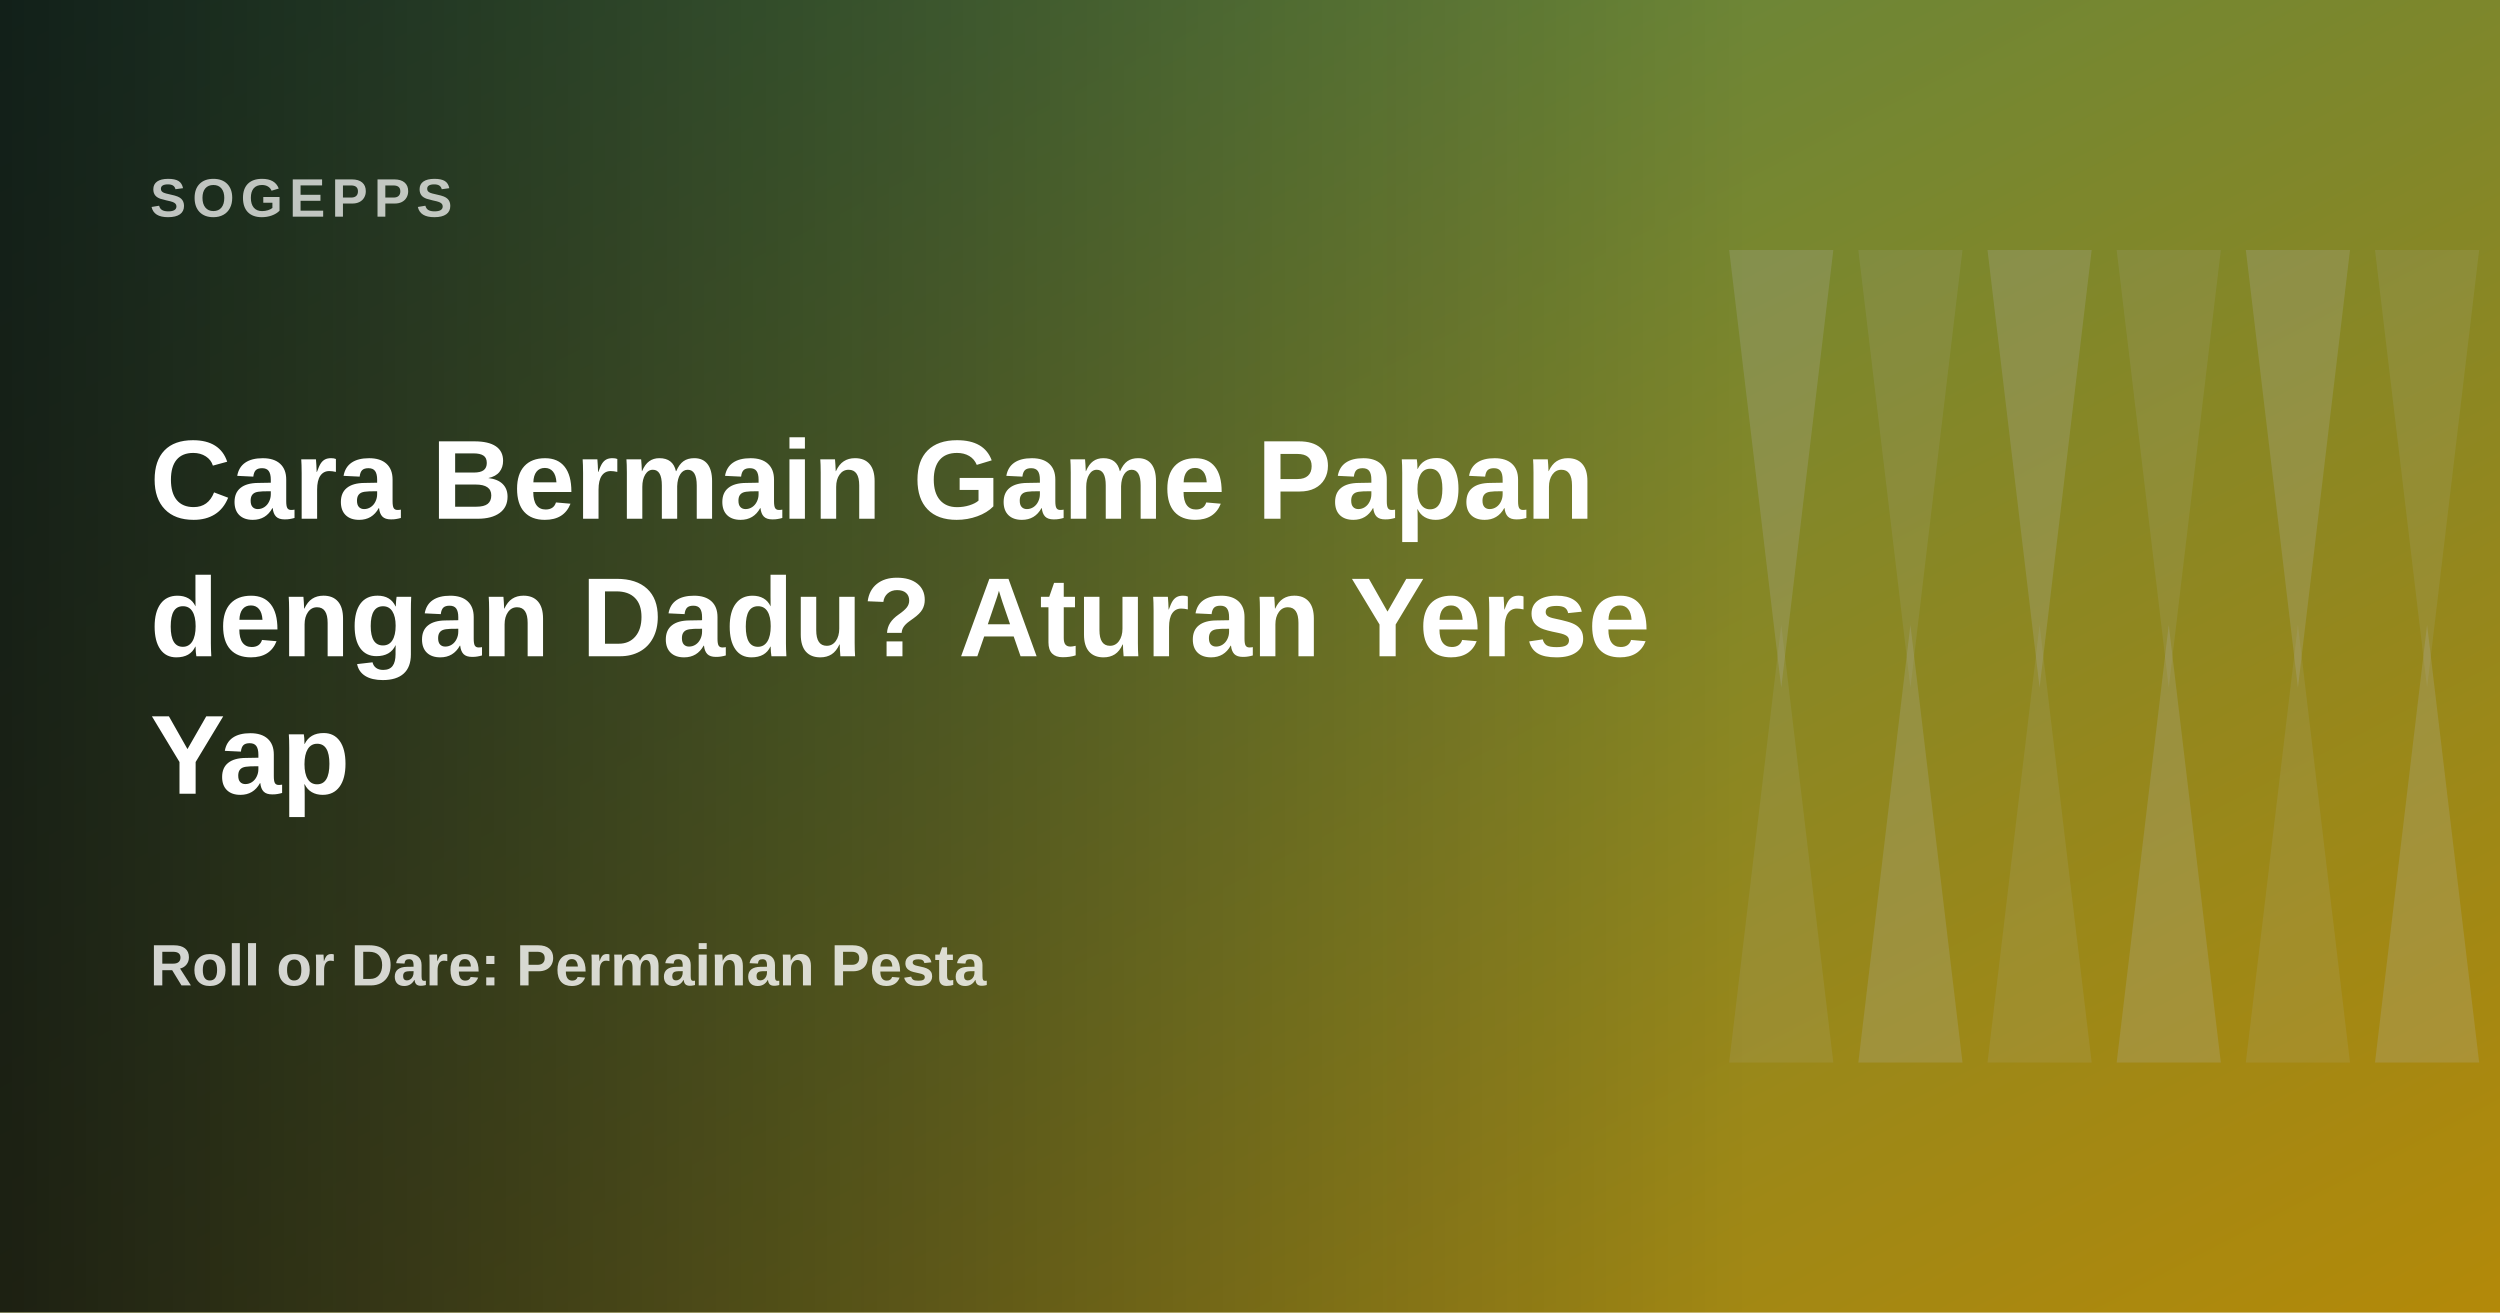
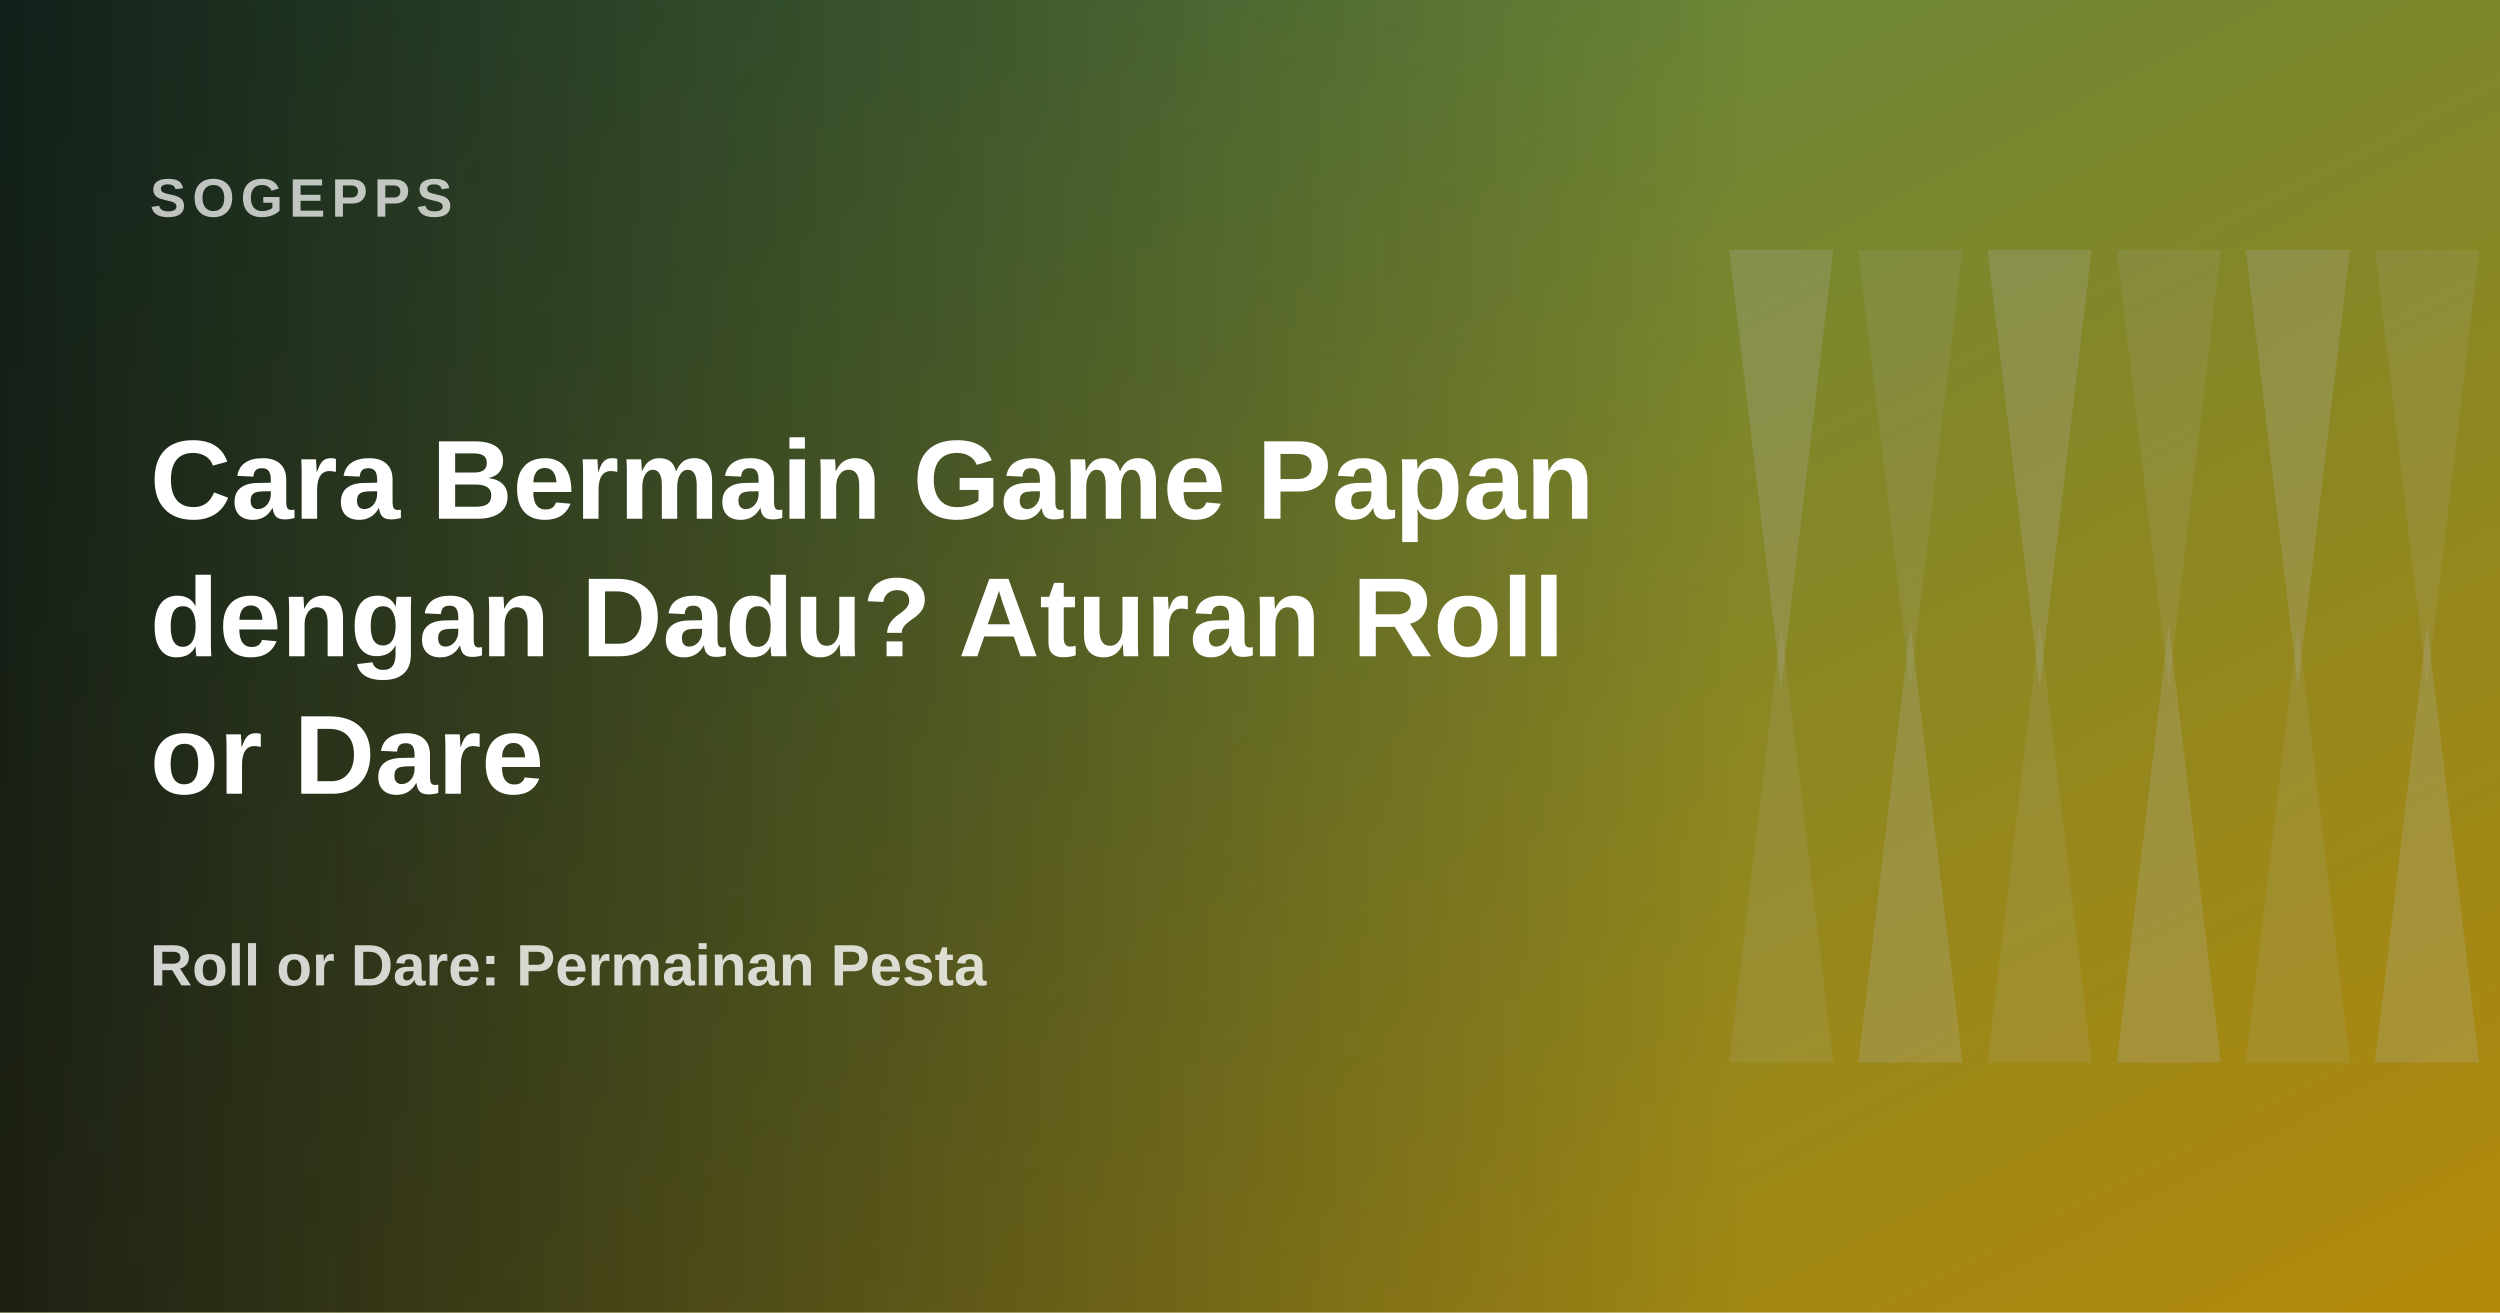
- <svg xmlns="http://www.w3.org/2000/svg" width="1200" height="630" viewBox="0 0 1200 630" role="img" aria-label="Cara Bermain Game Papan dengan Dadu? Aturan Yerse Yap">
+ <svg xmlns="http://www.w3.org/2000/svg" width="1200" height="630" viewBox="0 0 1200 630" role="img" aria-label="Cara Bermain Game Papan dengan Dadu? Aturan Roll or Dare">
  <defs>
    <linearGradient id="g" x1="0" y1="0" x2="1" y2="1">
      <stop offset="0%" stop-color="#66bb6a" />
      <stop offset="100%" stop-color="#ffc107" />
    </linearGradient>
    <linearGradient id="v" x1="0" y1="0" x2="1" y2="0">
      <stop offset="0%" stop-color="rgba(4,6,12,0.86)" />
      <stop offset="70%" stop-color="rgba(4,6,12,0.30)" />
    </linearGradient>
  </defs>
  <rect width="1200" height="630" fill="url(#g)" />
  <g transform="translate(830,120)">
    <polygon points="0,0 50,0 25,210" fill="rgba(255,255,255,0.22)" />
    <polygon points="62,0 112,0 87,210" fill="rgba(255,255,255,0.13)" />
    <polygon points="124,0 174,0 149,210" fill="rgba(255,255,255,0.22)" />
    <polygon points="186,0 236,0 211,210" fill="rgba(255,255,255,0.13)" />
    <polygon points="248,0 298,0 273,210" fill="rgba(255,255,255,0.22)" />
    <polygon points="310,0 360,0 335,210" fill="rgba(255,255,255,0.13)" />
    <polygon points="0,390 50,390 25,180" fill="rgba(255,255,255,0.13)" />
    <polygon points="62,390 112,390 87,180" fill="rgba(255,255,255,0.22)" />
    <polygon points="124,390 174,390 149,180" fill="rgba(255,255,255,0.13)" />
    <polygon points="186,390 236,390 211,180" fill="rgba(255,255,255,0.22)" />
    <polygon points="248,390 298,390 273,180" fill="rgba(255,255,255,0.13)" />
    <polygon points="310,390 360,390 335,180" fill="rgba(255,255,255,0.22)" />
  </g>
  <rect width="1200" height="630" fill="url(#v)" />
  <text x="72" y="104" font-family="Segoe UI, Arial, sans-serif" font-size="26" font-weight="700" letter-spacing="3" fill="rgba(255,255,255,0.72)">SOGEPPS</text>
  <text x="72" y="249" font-family="Segoe UI, Arial, sans-serif" font-size="54" font-weight="700" fill="#ffffff">Cara Bermain Game Papan</text>
-   <text x="72" y="315" font-family="Segoe UI, Arial, sans-serif" font-size="54" font-weight="700" fill="#ffffff">dengan Dadu? Aturan Yerse</text>
-   <text x="72" y="381" font-family="Segoe UI, Arial, sans-serif" font-size="54" font-weight="700" fill="#ffffff">Yap</text>
+   <text x="72" y="315" font-family="Segoe UI, Arial, sans-serif" font-size="54" font-weight="700" fill="#ffffff">dengan Dadu? Aturan Roll</text>
+   <text x="72" y="381" font-family="Segoe UI, Arial, sans-serif" font-size="54" font-weight="700" fill="#ffffff">or Dare</text>
  <text x="72" y="473" font-family="Segoe UI, Arial, sans-serif" font-size="28" font-weight="600" fill="rgba(255,255,255,0.80)">Roll or Dare: Permainan Pesta</text>
</svg>
